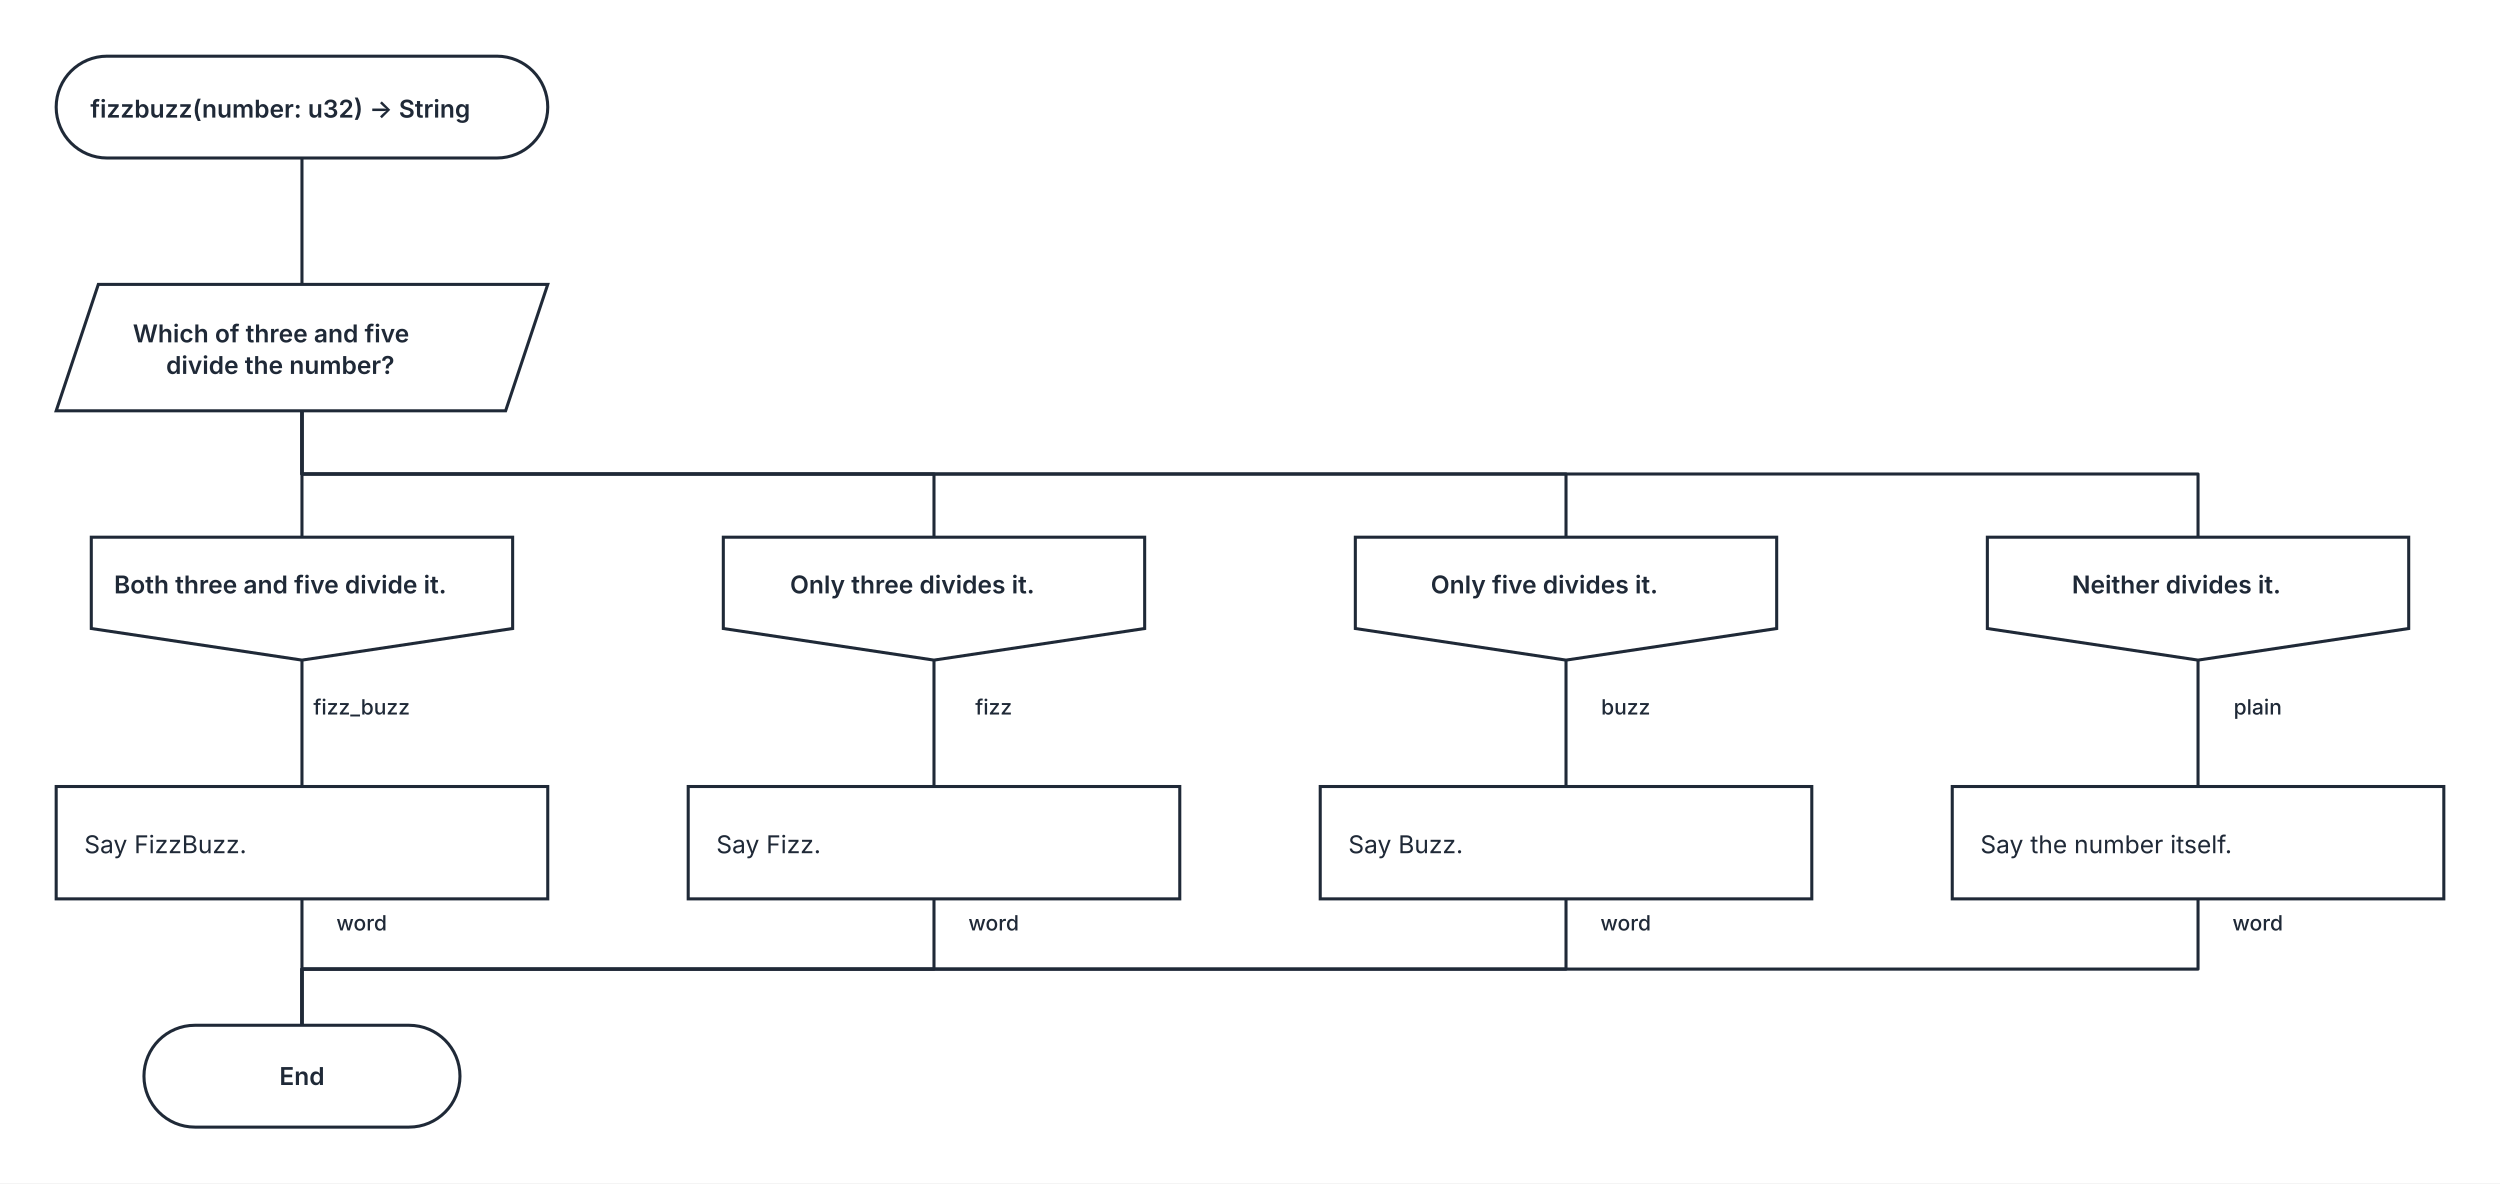
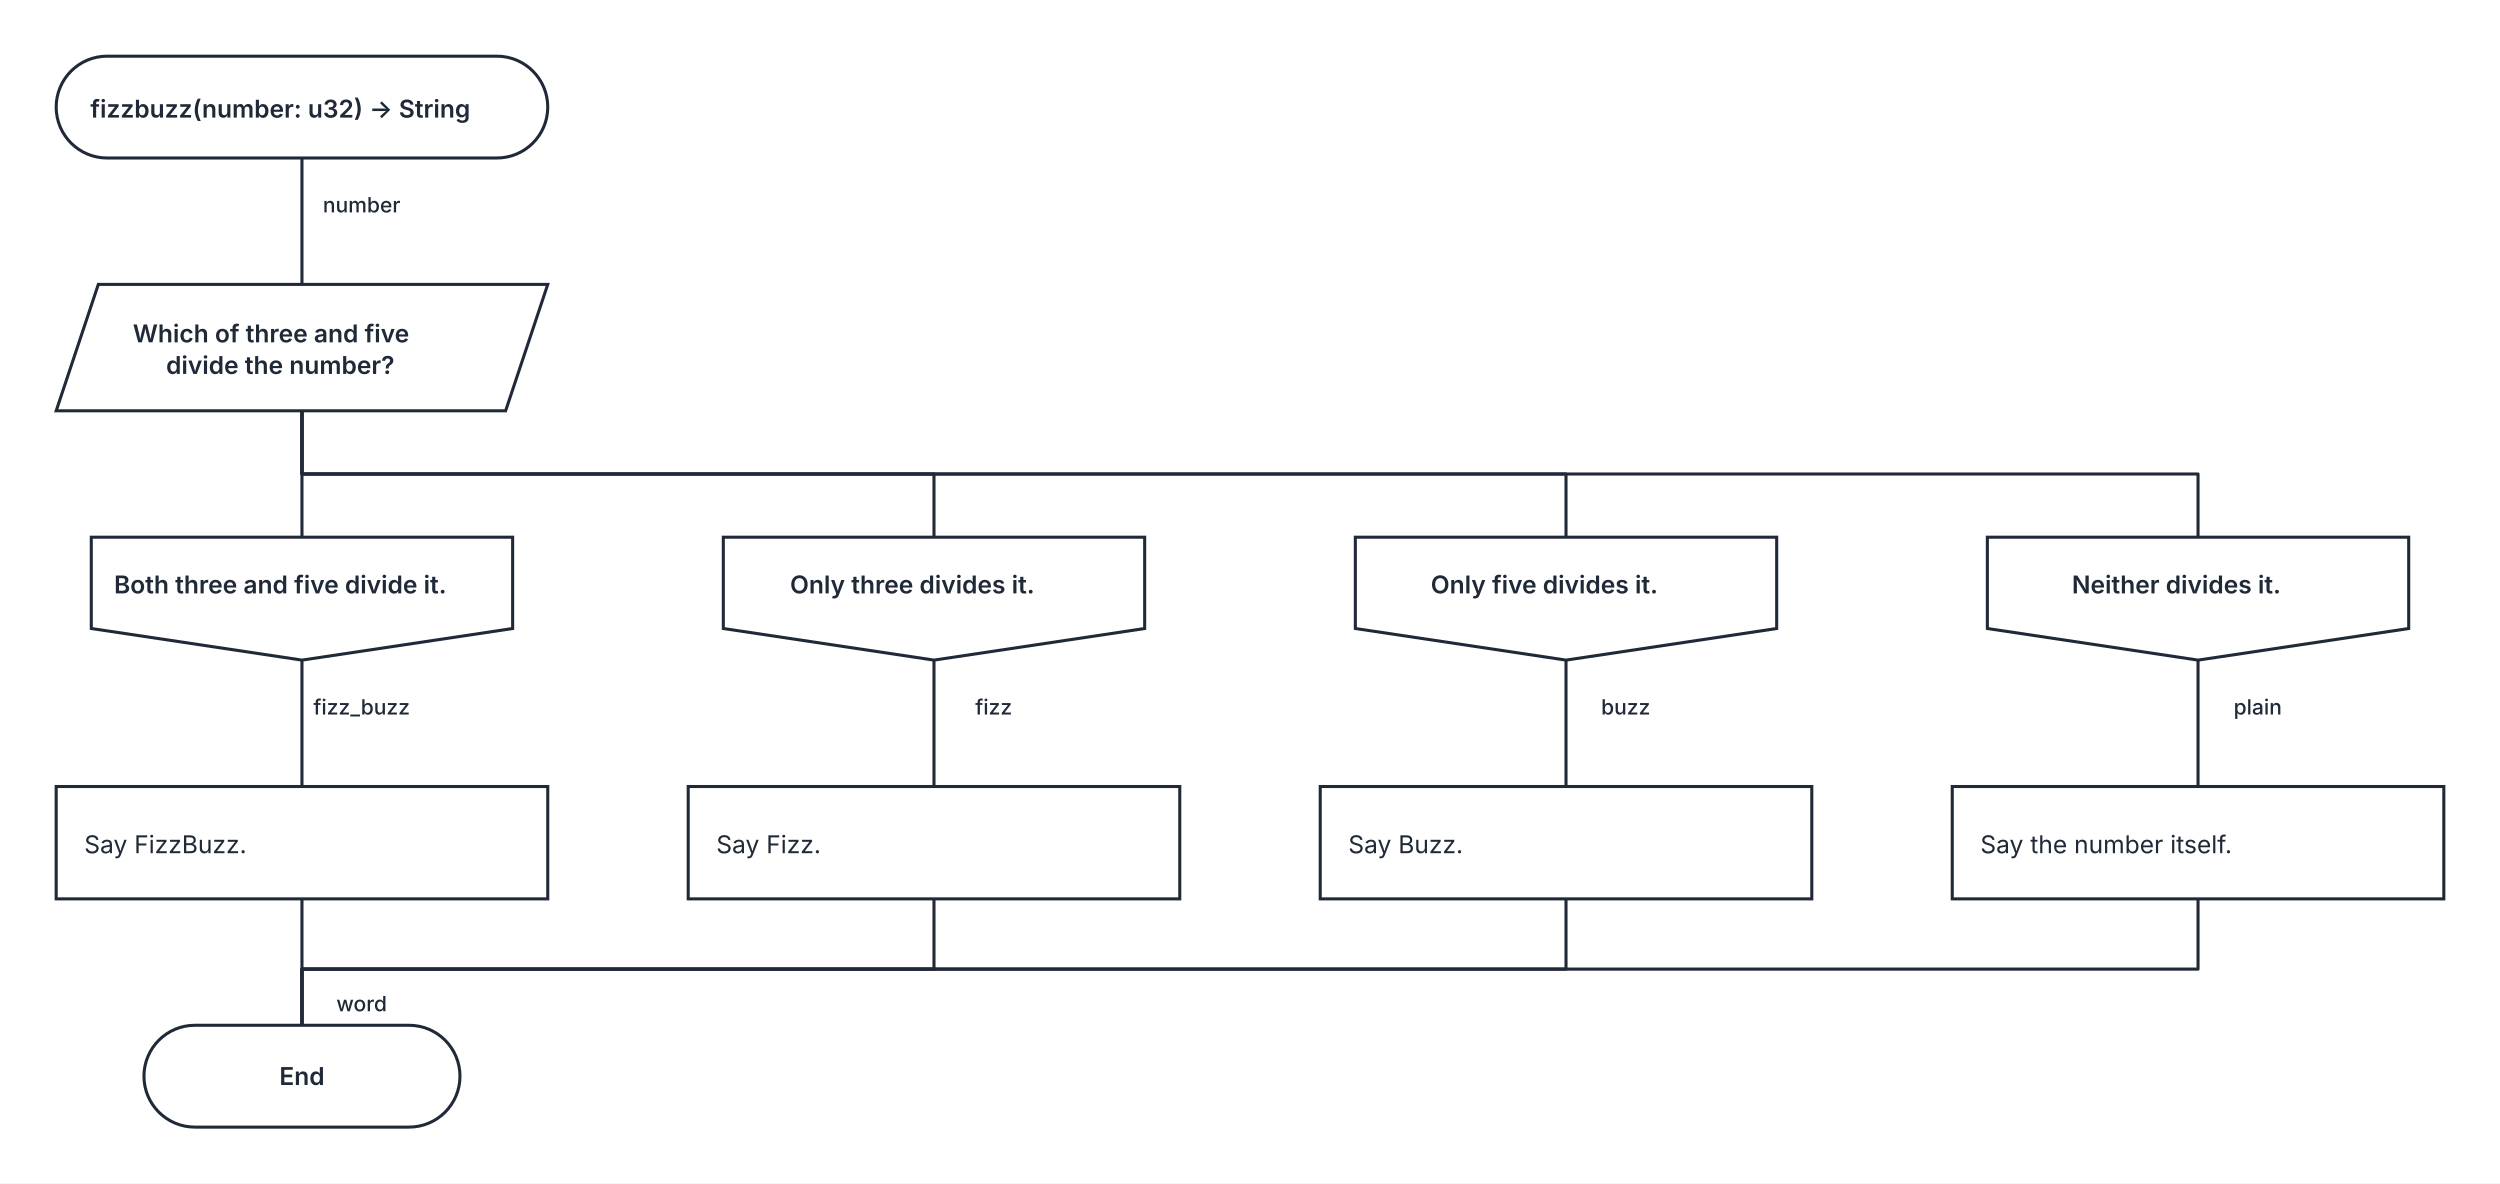
<svg xmlns="http://www.w3.org/2000/svg" width="1424" height="674" viewBox="0 0 1424 674" role="img" aria-labelledby="kaalang-title" aria-describedby="kaalang-description">
  <defs>
    <style>
      svg { color: #1f2937; font-family: Inter, ui-sans-serif, system-ui, -apple-system, BlinkMacSystemFont, "Segoe UI", sans-serif; text-rendering: optimizeLegibility; }
      .edge { fill: none; stroke: currentColor; stroke-width: 1.75; stroke-linecap: square; stroke-linejoin: round; }
      .edge-label { fill: currentColor; font-size: 12px; font-weight: 500; paint-order: stroke; stroke: #ffffff; stroke-width: 5px; stroke-linejoin: round; text-anchor: middle; }
      .node-shape { fill: #ffffff; stroke: currentColor; stroke-width: 1.75; }
      .label { fill: currentColor; font-size: 14px; text-anchor: middle; }
      .start .label, .question .label, .select .label, .case .label, .end .label { font-weight: 600; }
      .action .label { font-weight: 400; text-anchor: start; }
    </style>
  </defs>
  <rect width="100%" height="100%" fill="#ffffff" />
  <g class="edges">
    <path class="edge" d="M 172 90 L 172 162" />
    <path class="edge" d="M 172 234 L 172 306" />
    <path class="edge" d="M 172 234 L 172 270 L 532 270 L 532 306" />
    <path class="edge" d="M 172 234 L 172 270 L 892 270 L 892 306" />
    <path class="edge" d="M 172 234 L 172 270 L 1252 270 L 1252 306" />
    <path class="edge" d="M 172 376 L 172 448" />
+     <path class="edge" d="M 532 376 L 532 448" />
+     <path class="edge" d="M 892 376 L 892 448" />
+     <path class="edge" d="M 1252 376 L 1252 448" />
+     <path class="edge" d="M 172 512 L 172 584" />
+     <path class="edge" d="M 532 512 L 532 552 L 172 552 L 172 584" />
+     <path class="edge" d="M 892 512 L 892 552 L 172 552 L 172 584" />
+     <path class="edge" d="M 1252 512 L 1252 552 L 172 552 L 172 584" />
+     <text class="edge-label" x="214" y="121" xml:space="preserve">
+       <tspan x="214" dy="0">number</tspan>
+     </text>
    <text class="edge-label" x="214" y="407" xml:space="preserve">
      <tspan x="214" dy="0">fizz_buzz</tspan>
    </text>
-     <path class="edge" d="M 532 376 L 532 448" />
    <text class="edge-label" x="574" y="407" xml:space="preserve">
      <tspan x="574" dy="0">fizz</tspan>
    </text>
-     <path class="edge" d="M 892 376 L 892 448" />
    <text class="edge-label" x="934" y="407" xml:space="preserve">
      <tspan x="934" dy="0">buzz</tspan>
    </text>
-     <path class="edge" d="M 1252 376 L 1252 448" />
    <text class="edge-label" x="1294" y="407" xml:space="preserve">
      <tspan x="1294" dy="0">plain</tspan>
    </text>
-     <path class="edge" d="M 172 512 L 172 584" />
-     <text class="edge-label" x="214" y="530" xml:space="preserve">
+     <text class="edge-label" x="214" y="576" xml:space="preserve">
      <tspan x="214" dy="0">word</tspan>
-     </text>
-     <path class="edge" d="M 532 512 L 532 552 L 172 552 L 172 584" />
-     <text class="edge-label" x="574" y="530" xml:space="preserve">
-       <tspan x="574" dy="0">word</tspan>
-     </text>
-     <path class="edge" d="M 892 512 L 892 552 L 172 552 L 172 584" />
-     <text class="edge-label" x="934" y="530" xml:space="preserve">
-       <tspan x="934" dy="0">word</tspan>
-     </text>
-     <path class="edge" d="M 1252 512 L 1252 552 L 172 552 L 172 584" />
-     <text class="edge-label" x="1294" y="530" xml:space="preserve">
-       <tspan x="1294" dy="0">word</tspan>
    </text>
  </g>
  <g class="nodes">
    <g class="node start" transform="translate(172 61)">
      <rect class="node-shape" x="-140" y="-29" width="280" height="58" rx="29" />
      <text class="label" y="6" xml:space="preserve">
        <tspan x="0" dy="0">fizzbuzz(number: u32) -&gt; String</tspan>
      </text>
    </g>
    <g class="node choice select" transform="translate(172 198)">
      <polygon class="node-shape" points="-116,-36 140,-36 116,36 -140,36" />
      <text class="label" y="-3" xml:space="preserve">
        <tspan x="0" dy="0">Which of three and five </tspan>
        <tspan x="0" dy="18">divide the number?</tspan>
      </text>
    </g>
    <g class="node case" transform="translate(172 341)">
      <polygon class="node-shape" points="-120,-35 120,-35 120,17 0,35 -120,17" />
      <text class="label" y="-3" xml:space="preserve">
        <tspan x="0" dy="0">Both three and five divide it.</tspan>
      </text>
    </g>
    <g class="node case" transform="translate(532 341)">
      <polygon class="node-shape" points="-120,-35 120,-35 120,17 0,35 -120,17" />
      <text class="label" y="-3" xml:space="preserve">
        <tspan x="0" dy="0">Only three divides it.</tspan>
      </text>
    </g>
    <g class="node case" transform="translate(892 341)">
      <polygon class="node-shape" points="-120,-35 120,-35 120,17 0,35 -120,17" />
      <text class="label" y="-3" xml:space="preserve">
        <tspan x="0" dy="0">Only five divides it.</tspan>
      </text>
    </g>
    <g class="node case" transform="translate(1252 341)">
      <polygon class="node-shape" points="-120,-35 120,-35 120,17 0,35 -120,17" />
      <text class="label" y="-3" xml:space="preserve">
        <tspan x="0" dy="0">Neither divides it.</tspan>
      </text>
    </g>
    <g class="node action" transform="translate(172 480)">
      <rect class="node-shape" x="-140" y="-32" width="280" height="64" />
      <text class="label" y="6" xml:space="preserve">
        <tspan x="-124" dy="0">Say FizzBuzz.</tspan>
      </text>
    </g>
    <g class="node action" transform="translate(532 480)">
      <rect class="node-shape" x="-140" y="-32" width="280" height="64" />
      <text class="label" y="6" xml:space="preserve">
        <tspan x="-124" dy="0">Say Fizz.</tspan>
      </text>
    </g>
    <g class="node action" transform="translate(892 480)">
      <rect class="node-shape" x="-140" y="-32" width="280" height="64" />
      <text class="label" y="6" xml:space="preserve">
        <tspan x="-124" dy="0">Say Buzz.</tspan>
      </text>
    </g>
    <g class="node action" transform="translate(1252 480)">
      <rect class="node-shape" x="-140" y="-32" width="280" height="64" />
      <text class="label" y="6" xml:space="preserve">
        <tspan x="-124" dy="0">Say the number itself.</tspan>
      </text>
    </g>
    <g class="node end" transform="translate(172 613)">
      <rect class="node-shape" x="-90" y="-29" width="180" height="58" rx="29" />
      <text class="label" y="5">End</text>
    </g>
  </g>
</svg>
